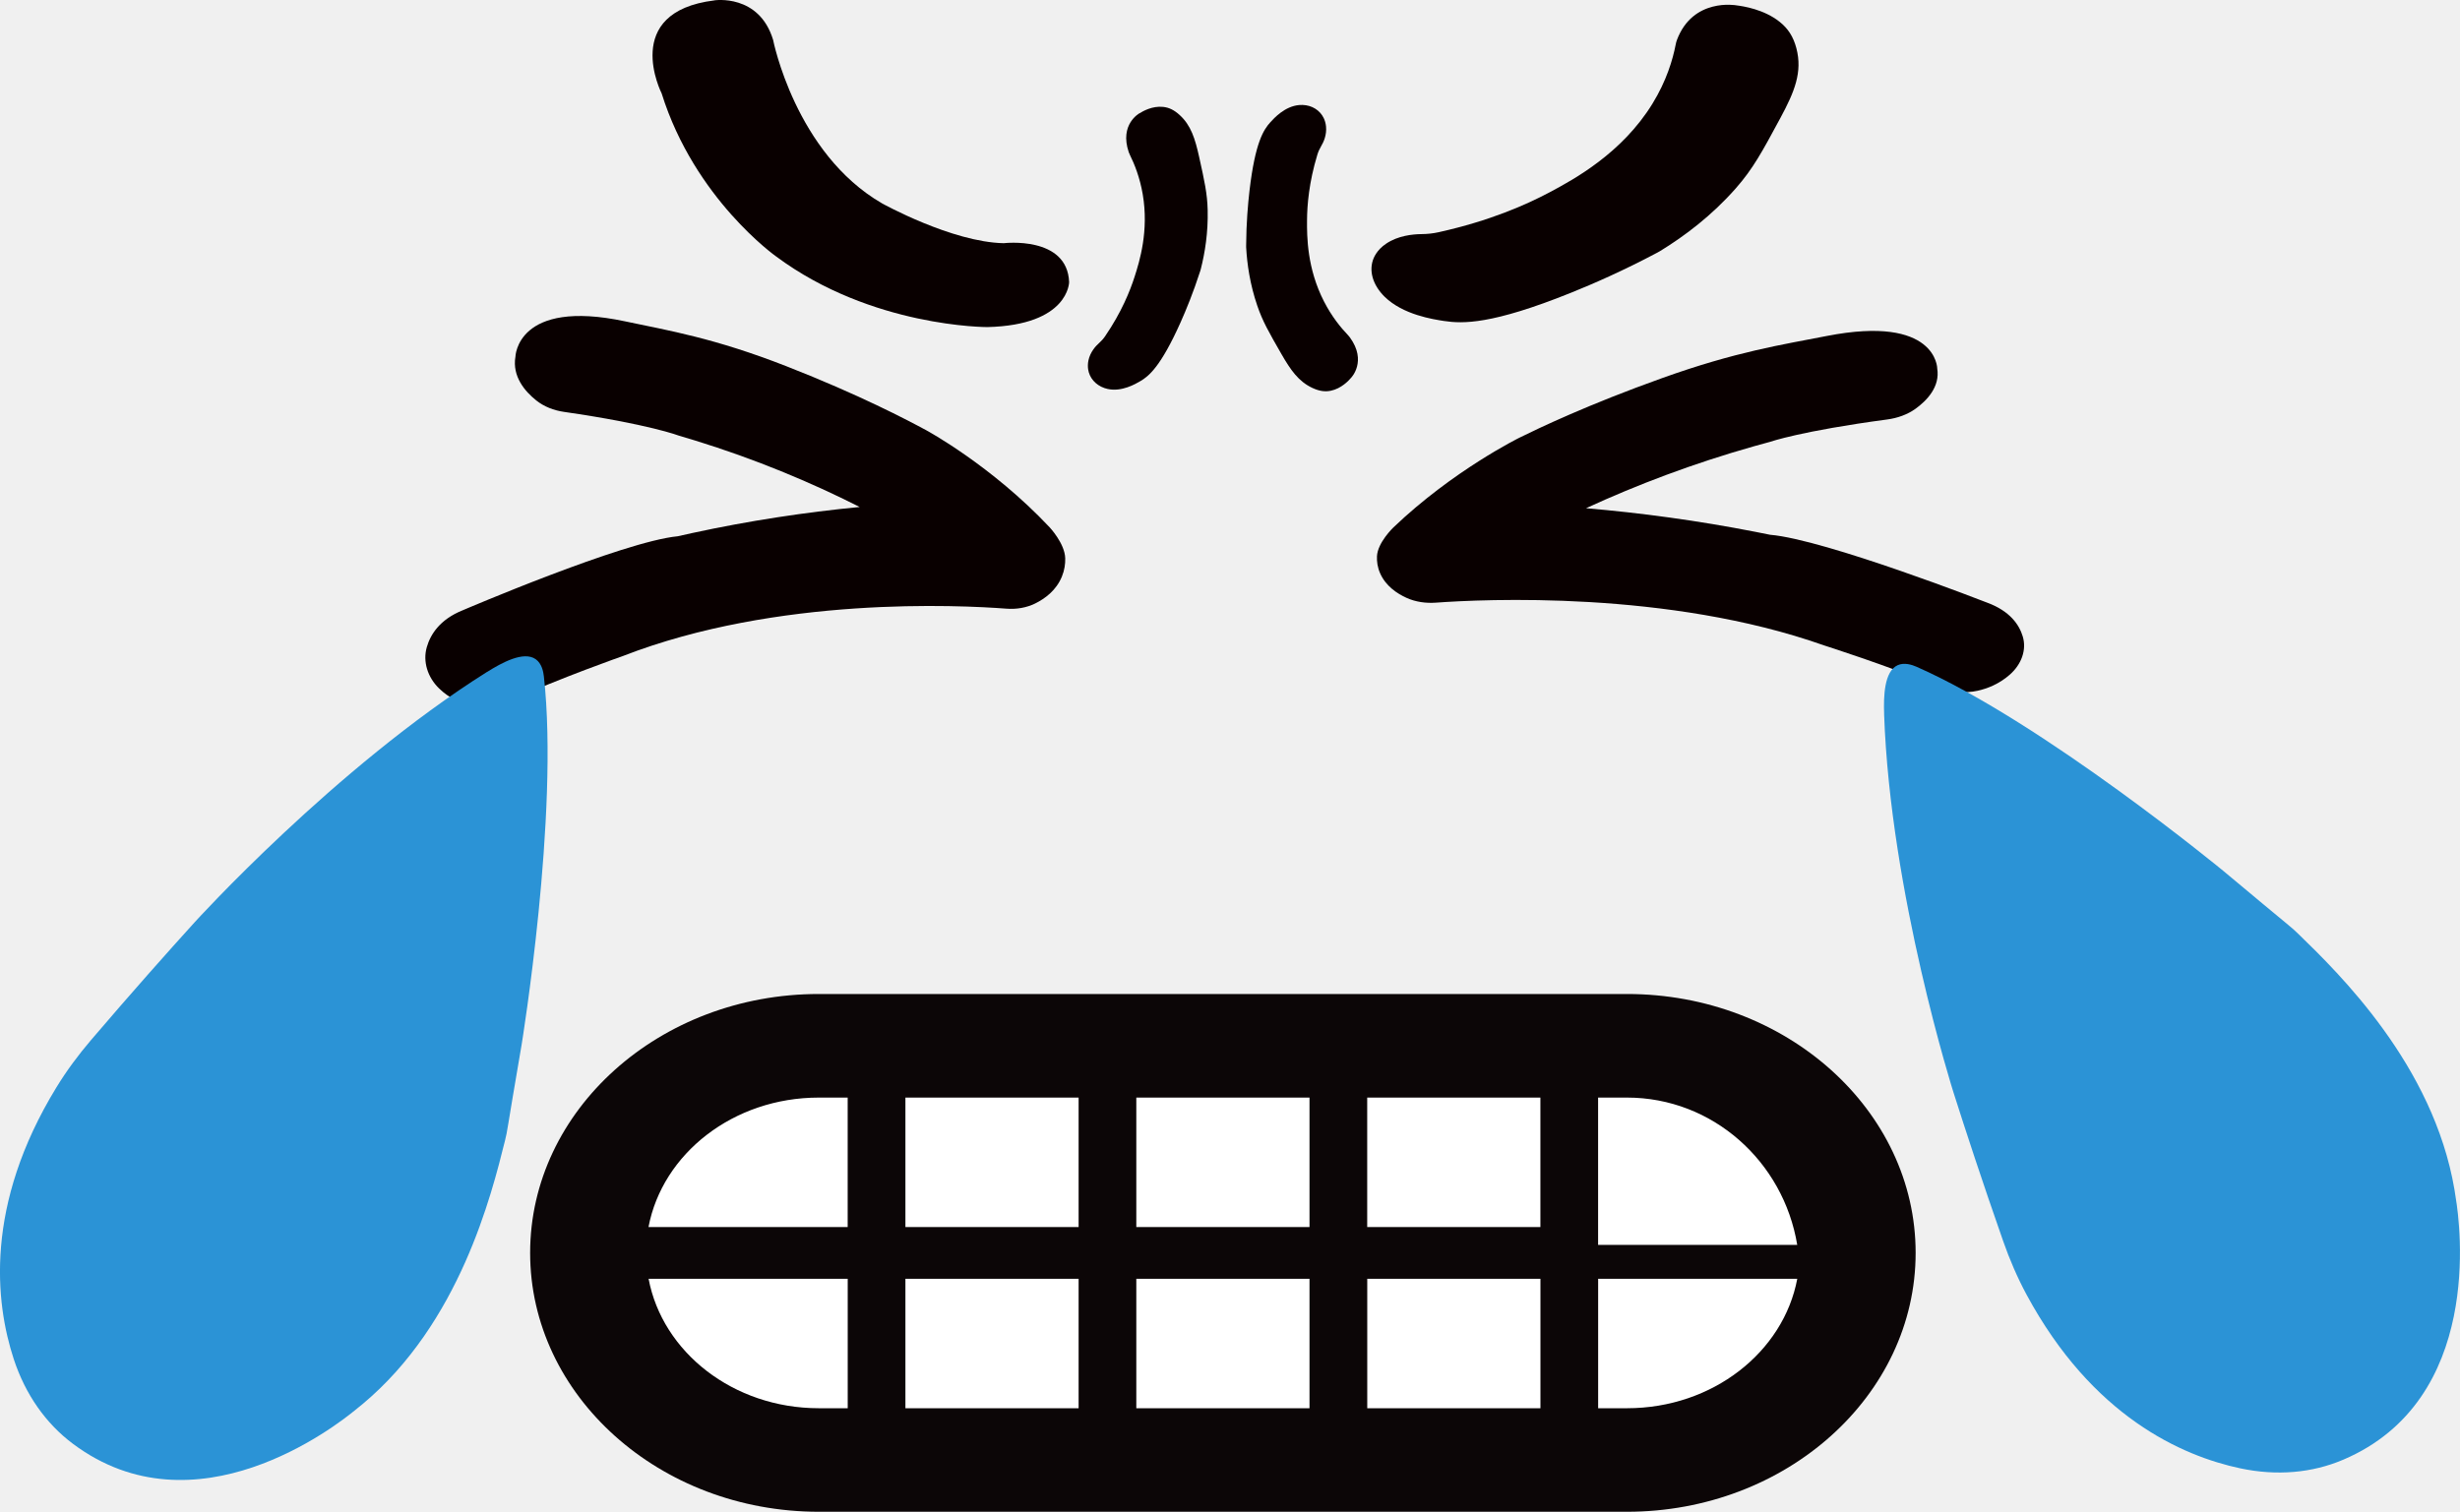
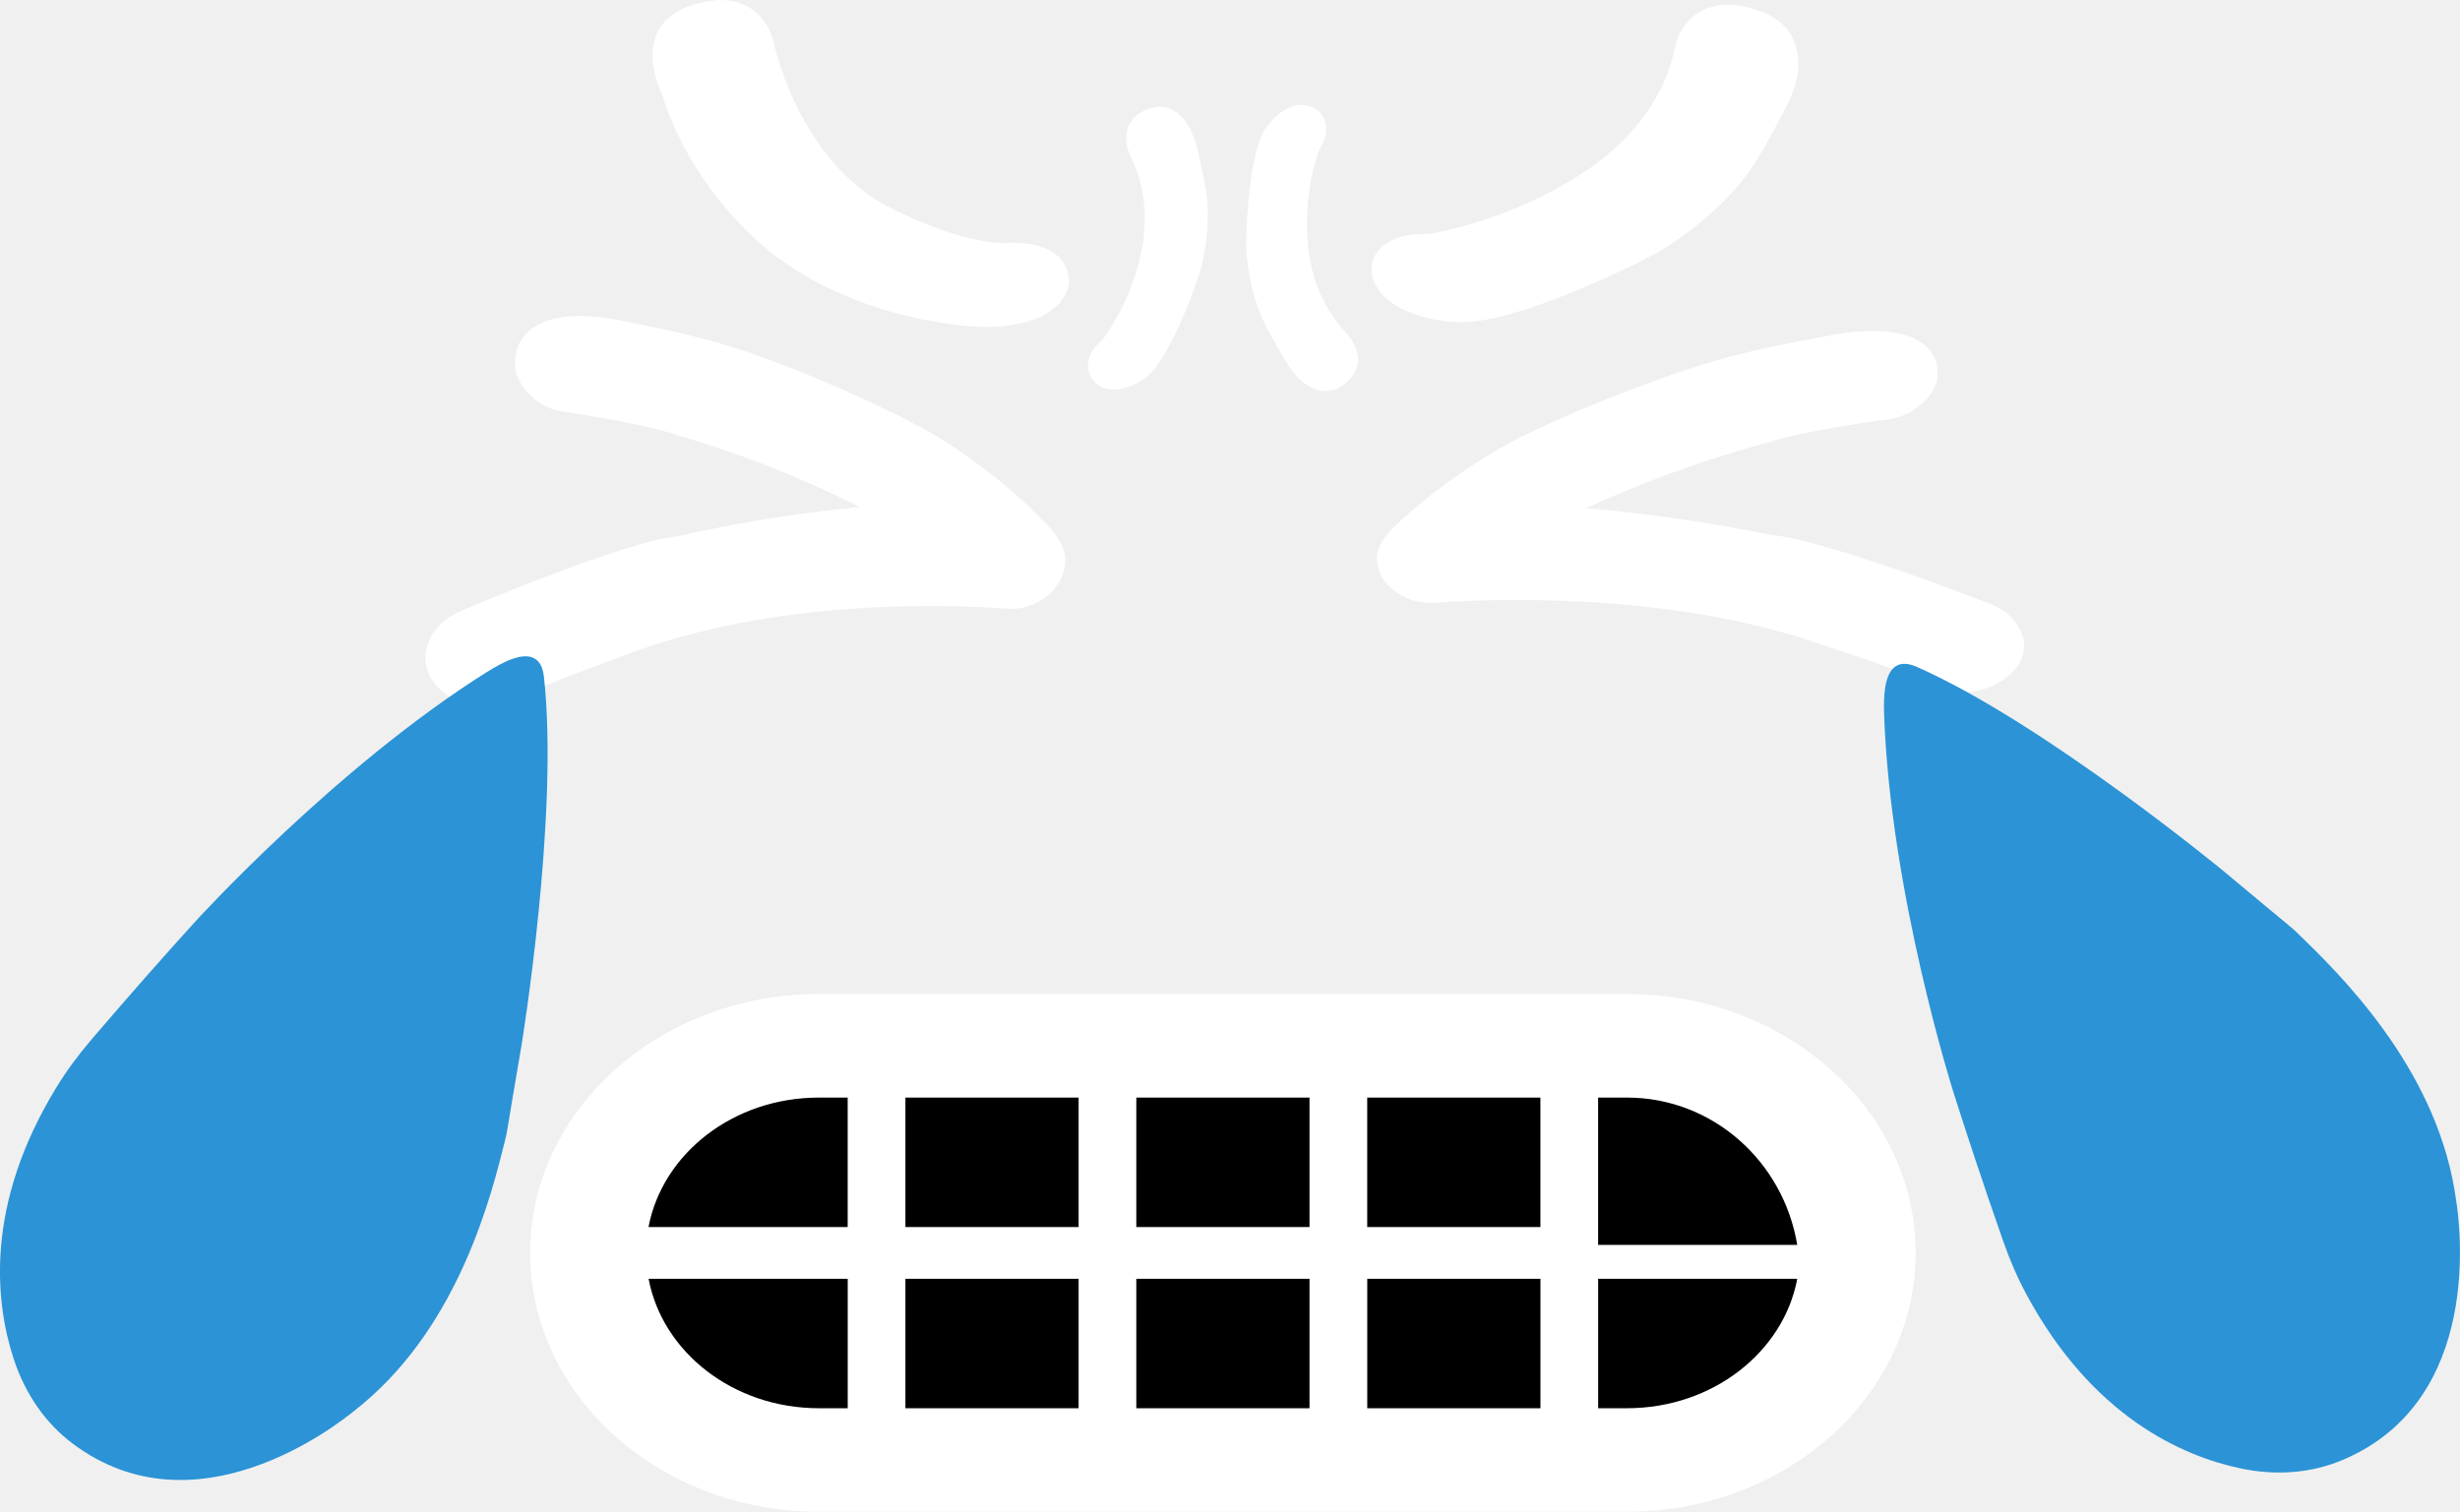
<svg xmlns="http://www.w3.org/2000/svg" id="_レイヤー_2" data-name="レイヤー 2" viewBox="0 0 556.79 342.26">
  <defs>
    <style>
      .cls-1 {
-         fill: #0c0607;
+         fill: #fff;
      }

      .cls-2 {
        fill: #2b93d6;
      }

      .cls-3 {
-         fill: #fff;
+         fill: #000;
      }

      .cls-4 {
-         fill: #090000;
+         fill: #fff;
      }
    </style>
  </defs>
  <g id="_悔しい" data-name="悔しい">
    <path id="_左目" data-name="左目" class="cls-4" d="M116.66,80.77s.29-13.22,24.81-8.02c9.86,2.09,20.16,3.76,36.56,10.18,16.51,6.46,27.38,12.19,31.64,14.49,0,0,14.74,7.97,27.89,21.95,0,0,3.46,3.67,3.54,7.04.03,1.26-.16,2.68-.76,4.14-1.28,3.12-3.83,4.99-6.05,6.08-1.98.97-4.25,1.35-6.53,1.17-10.44-.8-51.79-2.89-86.82,10.74,0,0-13.82,4.82-26.12,10.35-2.55,1.15-5.49,1.55-8.3.87-2.23-.54-4.82-1.65-7.14-3.9-2.6-2.53-3.72-6.09-2.78-9.35.82-2.86,2.93-6.24,8.07-8.32,0,0,36.34-15.59,48.72-16.78,1.1-.25,2.21-.5,3.33-.74,12.93-2.8,25.58-4.7,37.86-5.89-11.28-5.7-23.69-10.86-37.29-15.06-1.2-.37-2.39-.73-3.57-1.07,0,0-6.81-2.62-26.06-5.4-2.31-.33-4.53-1.19-6.28-2.59-2.55-2.03-5.48-5.42-4.72-9.9Z" />
    <path id="_右目" data-name="右目" class="cls-4" d="M438.47,83.41s-.1-12.22-25.03-7.34c-10.02,1.96-20.49,3.53-37.21,9.52-16.83,6.02-27.93,11.34-32.28,13.48,0,0-15.06,7.41-28.6,20.37,0,0-3.56,3.4-3.69,6.52-.05,1.17.12,2.47.71,3.82,1.26,2.88,3.81,4.6,6.04,5.6,1.99.89,4.29,1.23,6.61,1.06,10.59-.77,52.54-2.82,87.84,9.68,0,0,13.94,4.42,26.32,9.49,2.57,1.05,5.55,1.41,8.4.78,2.27-.5,4.91-1.54,7.29-3.63,2.68-2.34,3.86-5.64,2.96-8.65-.79-2.64-2.87-5.76-8.06-7.67,0,0-36.6-14.3-49.14-15.37-1.12-.23-2.24-.45-3.36-.67-13.06-2.55-25.86-4.28-38.29-5.34,11.52-5.3,24.17-10.11,38.02-14.03,1.22-.34,2.43-.68,3.64-1,0,0,6.94-2.44,26.49-5.06,2.34-.31,4.61-1.12,6.4-2.41,2.61-1.88,5.63-5.02,4.93-9.17Z" />
    <path id="_左目-2" data-name="左目" class="cls-4" d="M161.69.08s10.11-1.55,13.29,8.94c0,0,5.04,25.68,24.67,37.03,0,0,15.8,8.78,27.54,9.01,0,0,14.39-1.73,14.79,8.81,0,0-.03,9.74-18.5,10.18,0,0-26.18.09-47.8-15.98,0,0-18.45-13.01-25.93-36.94,0,0-9.39-18.41,11.94-21.04Z" />
    <path id="_右目-2" data-name="右目" class="cls-4" d="M393.01,1.21s-9.85-1.82-13.47,7.87c-.12.33-.21.67-.27,1.01-.67,3.44-2.08,8.22-5.26,13.39-6.89,11.19-17.71,17.1-23.28,20.06-5.21,2.77-13.45,6.44-25.06,9.02-1.24.28-2.56.43-3.92.44-2,.02-5.34.35-8.02,2.17-1.04.7-1.76,1.48-2.26,2.24-1.71,2.59-1.32,5.9,1.01,8.77.27.33.57.67.91,1,4.17,4.09,10.97,5.11,13.45,5.49,4.19.63,10.73.86,28.73-6.39,4.98-2,11.82-4.98,19.55-9.09.22-.12.43-.24.64-.36,5.55-3.4,11.68-8.02,17.08-14.15,3.93-4.46,6-8.31,10.16-16.03,3.17-5.88,5-10.34,3.59-15.72-.69-2.64-1.89-4.47-3.78-5.98-3.55-2.84-8.25-3.55-9.81-3.74Z" />
    <path id="_右目-3" data-name="右目" class="cls-4" d="M257.93,25.63s-4.62,2.47-2.45,8.83c.07.22.17.42.27.63,1.01,2.04,2.23,5.05,2.89,8.88,1.42,8.29-.71,15.17-1.83,18.66-1.05,3.27-2.98,8.07-6.66,13.46-.39.58-.86,1.11-1.4,1.59-.79.7-2,2.04-2.4,3.93-.15.73-.15,1.39-.07,1.97.28,1.96,1.67,3.57,3.68,4.27.23.08.48.15.74.21,3.19.7,6.29-1.12,7.42-1.78,1.91-1.12,4.61-3.28,9.11-13.35,1.24-2.78,2.87-6.73,4.43-11.58.04-.14.08-.28.12-.41.95-3.72,1.68-8.28,1.56-13.39-.09-3.71-.7-6.47-1.92-11.98-.93-4.2-1.86-7.19-4.42-9.53-1.26-1.15-2.42-1.7-3.74-1.84-2.48-.26-4.62,1-5.32,1.44Z" />
    <path id="_右目-4" data-name="右目" class="cls-4" d="M305.81,85.52s3.67-3.73-.3-9.16c-.13-.18-.29-.35-.44-.52-1.58-1.65-3.64-4.15-5.41-7.61-3.83-7.48-3.86-14.68-3.83-18.35.02-3.43.43-8.59,2.33-14.84.2-.67.49-1.32.86-1.94.55-.91,1.3-2.55,1.11-4.46-.07-.74-.27-1.37-.52-1.9-.86-1.79-2.66-2.91-4.78-2.98-.25,0-.5,0-.77.02-3.26.28-5.67,2.95-6.55,3.92-1.49,1.64-3.42,4.51-4.7,15.46-.35,3.03-.73,7.28-.76,12.38,0,.14,0,.29,0,.43.21,3.84.87,8.41,2.52,13.24,1.2,3.51,2.6,5.96,5.41,10.85,2.14,3.73,3.92,6.3,7.07,7.77,1.55.72,2.82.9,4.12.64,2.44-.49,4.12-2.33,4.65-2.96Z" />
    <path id="_涙" data-name="涙" class="cls-2" d="M426.45,161.61c-.14-3.92,0-9.63,3.06-11.01,1.51-.68,3.26-.09,4.29.36,28.77,12.69,69.54,46.31,69.54,46.31,15.91,13.32,15.06,12.41,16.83,14.14,9.14,8.87,30.58,29.68,35.37,57.92.14.85.22,1.45.3,1.96.99,5.93,6.3,45.66-25.49,59.19-7.04,3-15.05,3.71-23.34,1.94-13.14-2.8-33.44-11.72-48.32-39.31-2.1-3.9-3.85-7.98-5.3-12.13-4.77-13.62-8.52-25.09-11.24-33.64,0,0-14.3-45.03-15.71-85.73Z" />
    <path id="_涙-2" data-name="涙" class="cls-2" d="M110.21,152.15c3.32-2.09,8.32-4.85,11.05-2.9,1.35.96,1.72,2.77,1.84,3.89,3.5,31.25-5.04,83.39-5.04,83.39-3.51,20.45-3.15,19.26-3.75,21.66-3.07,12.36-10.27,41.36-32.27,59.71-.66.55-1.14.92-1.54,1.25-4.63,3.83-36.3,28.41-63.97,7.74-6.13-4.58-10.77-11.14-13.42-19.2-4.18-12.77-6.69-34.8,9.67-61.53,2.31-3.78,4.96-7.34,7.81-10.68,9.37-10.97,17.4-19.99,23.42-26.63,0,0,31.72-35.01,66.19-56.71Z" />
    <path class="cls-3" d="M374.14,233.85c29.41,0,53.26,21.49,53.26,47.99s-23.85,47.99-53.26,47.99h-186.41c-29.41,0-53.26-21.49-53.26-47.99s23.85-47.99,53.26-47.99h186.41Z" />
    <path class="cls-1" d="M368.25,225.04h-182.93c-36.02,0-65.33,26.29-65.33,58.61s29.31,58.61,65.33,58.61h182.93c36.02,0,65.33-26.29,65.33-58.61s-29.31-58.61-65.33-58.61ZM368.25,248.49c19.38,0,35.41,14.46,38.53,33.35h-45.07v-33.35h6.53ZM348.65,248.49v29.31h-39.2v-29.31h39.2ZM296.39,248.49v29.31h-39.2v-29.31h39.2ZM244.13,248.49v29.31h-39.2v-29.31h39.2ZM185.33,248.49h6.53v29.31h-45.08c3.14-16.59,19.17-29.31,38.55-29.31ZM185.33,318.82c-19.38,0-35.41-12.71-38.53-29.31h45.07v29.31h-6.53ZM204.93,318.82v-29.31h39.2v29.31h-39.2ZM257.19,318.82v-29.31h39.2v29.31h-39.2ZM309.46,318.82v-29.31h39.2v29.31h-39.2ZM368.25,318.82h-6.53v-29.31h45.07c-3.12,16.6-19.15,29.31-38.53,29.31Z" />
  </g>
</svg>
